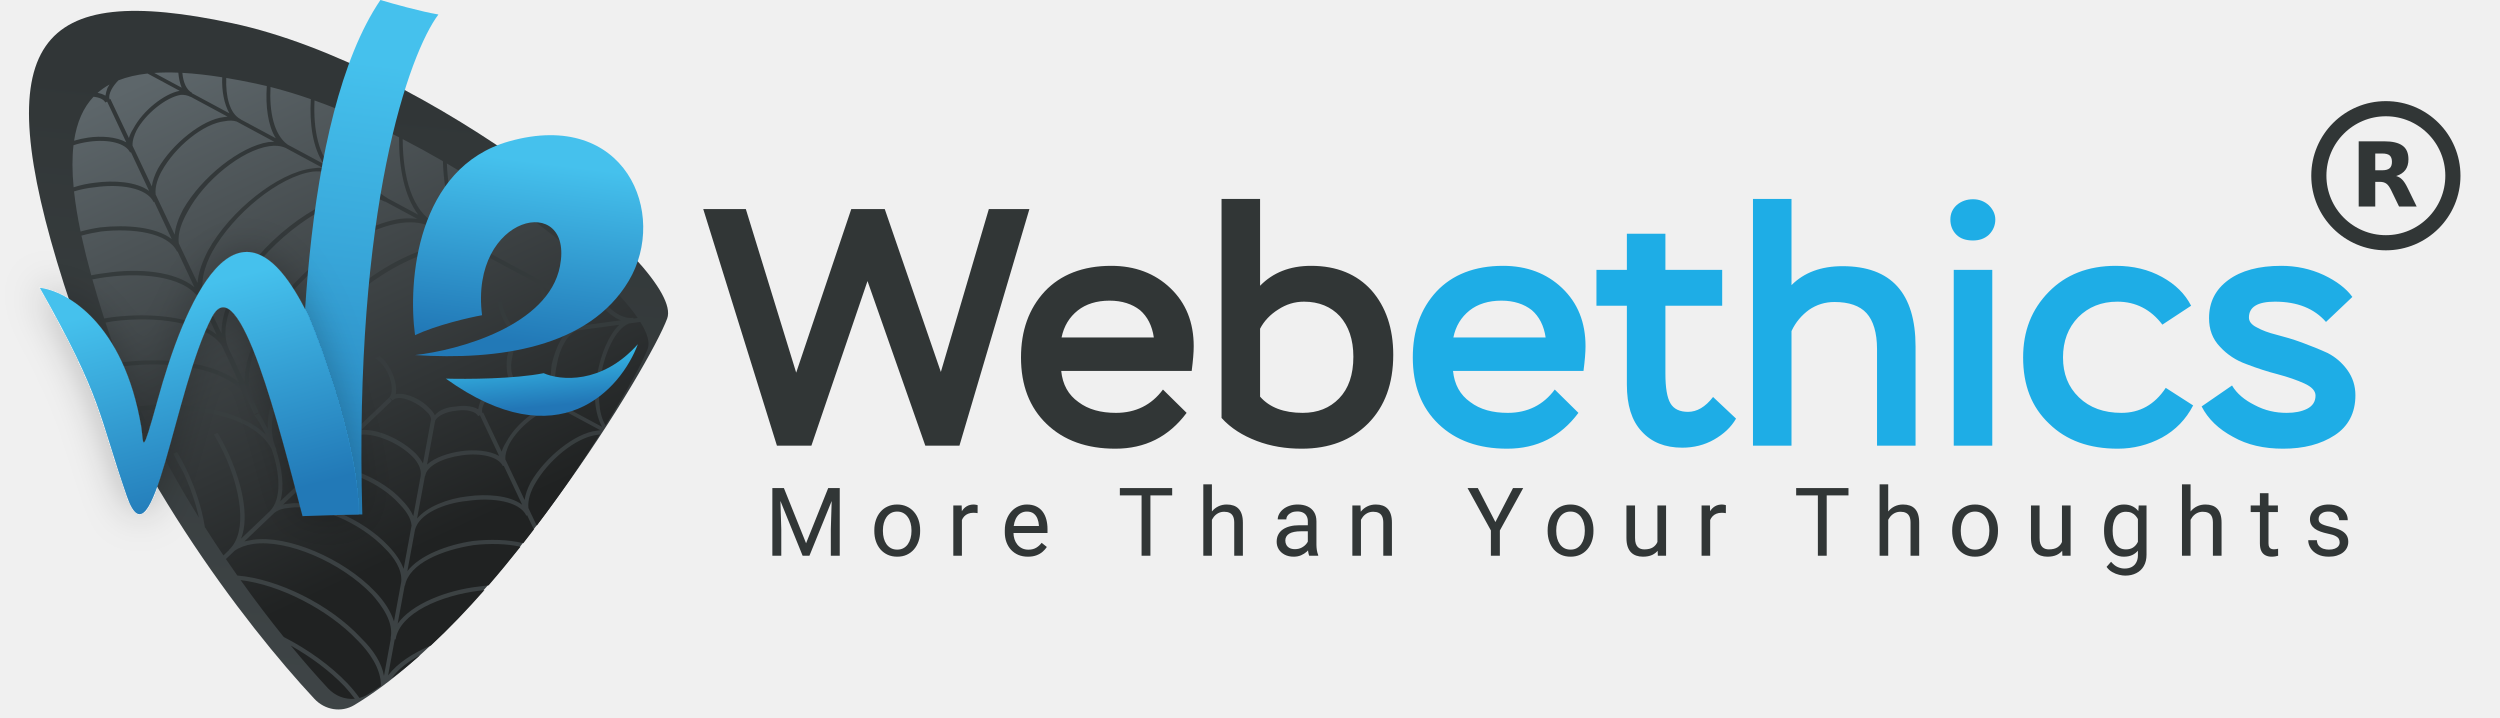
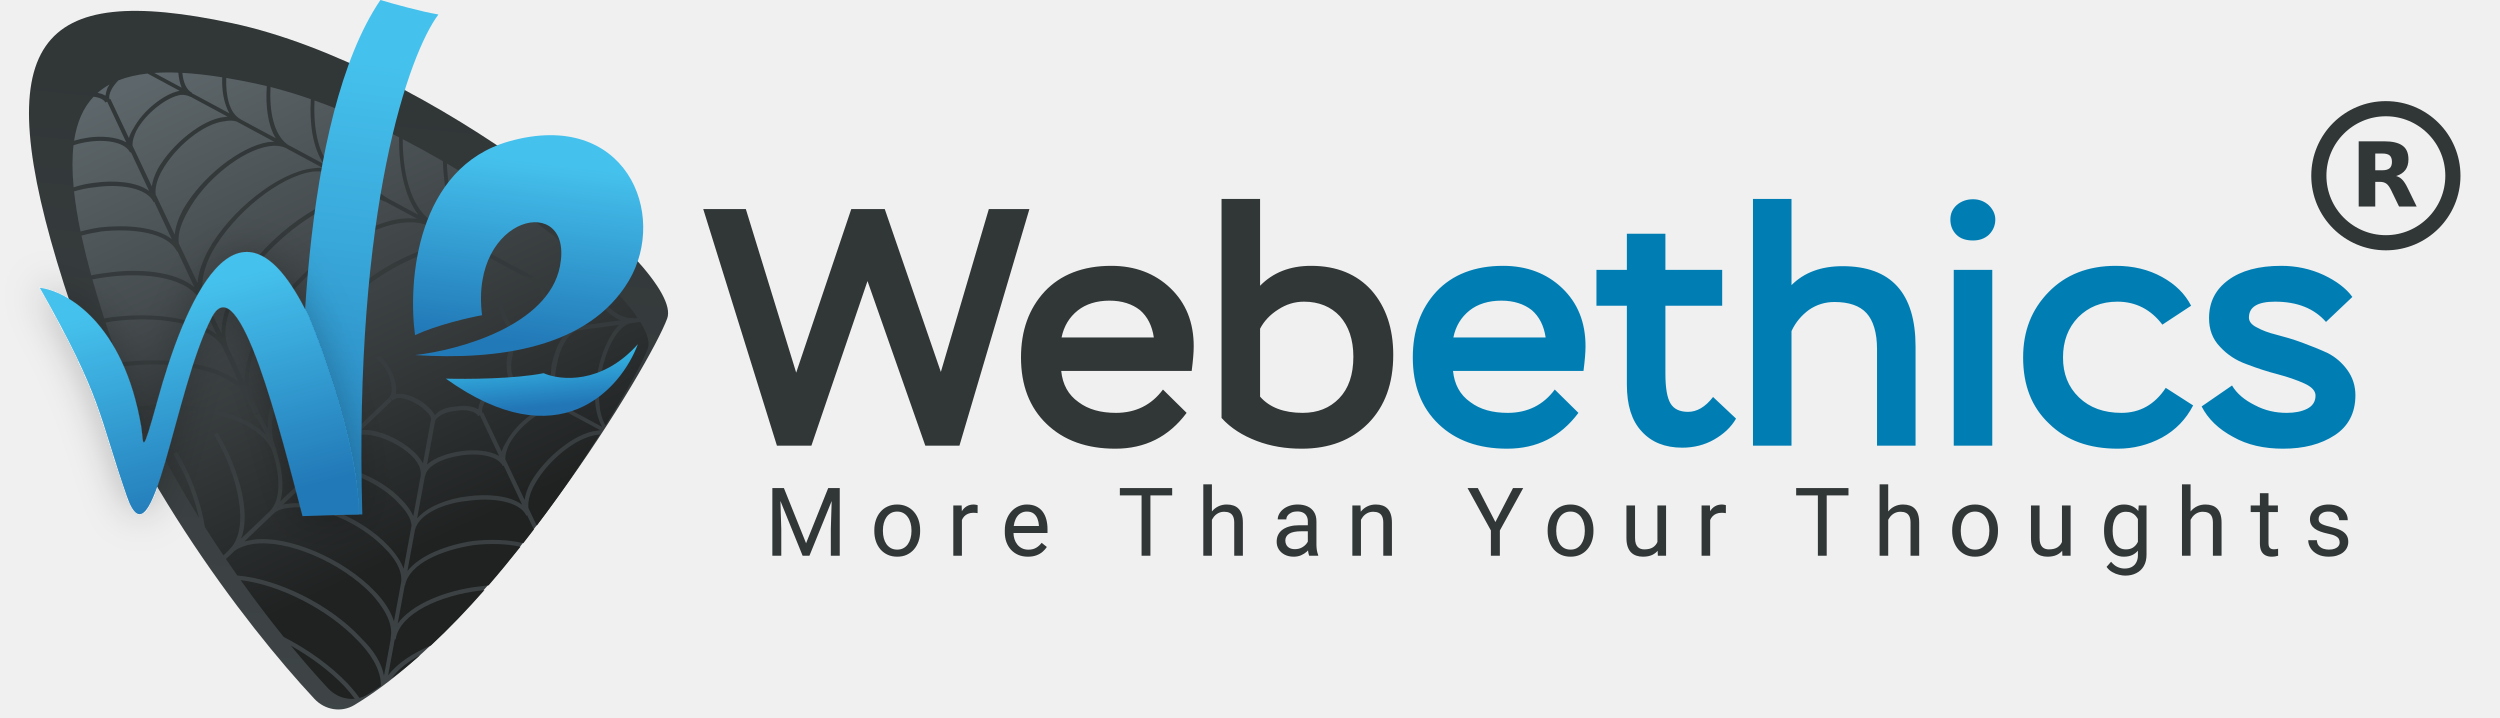
<svg xmlns="http://www.w3.org/2000/svg" width="690" height="198" viewBox="0 0 690 198" fill="none">
  <g clip-path="url(#clip0_4_40)">
    <path d="M17.644 78.413C33.393 127.856 67.669 172.409 86.775 192.881C89.65 195.962 94.193 196.76 97.805 194.587C137.173 170.902 179.393 100.741 184.144 87.913C189.144 74.413 118.144 17.913 64.144 6.413C10.144 -5.087 -3.856 10.913 17.644 78.413Z" fill="url(#paint0_linear_4_40)" />
  </g>
  <path fill-rule="evenodd" clip-rule="evenodd" d="M158.324 83.654L149.766 79.043C150.066 79.988 150.455 80.965 150.932 81.973C153.332 87.038 157.031 90.247 159.679 89.923L159.691 89.982L171.337 88.403C167.392 86.903 163.713 82.011 161.355 77.035C160.635 75.515 160 73.956 159.45 72.356L160.467 71.874C161.017 73.474 161.652 75.034 162.372 76.553C165.252 82.632 170.151 88.374 174.818 87.713L174.813 87.932L176.014 87.769C168.483 76.703 147.581 59.337 123.334 45.12C123.769 55.874 126.804 65.325 133.635 68.991L133.609 69.04L148.998 77.307L149.281 77.173C149.302 77.28 149.325 77.387 149.349 77.495L158.727 82.533L158.324 83.654ZM133.075 70.051L148.462 78.341C148.89 79.802 149.398 81.362 149.915 82.454C151.468 85.732 153.878 89.134 156.799 90.374L144.453 92.048L144.42 91.88C143.028 92.229 141.186 90.311 139.866 87.525C138.906 85.499 138.321 83.606 138.604 82.231L137.332 82.834C137.544 84.594 138.129 86.487 138.849 88.007C139.689 89.78 141.023 91.939 142.64 92.723C141.355 93.952 140.549 96.195 139.998 98.316C139.701 100.318 139.764 103.079 140.484 104.598C137.581 105.043 133.994 107.983 132.546 110.84C132.277 111.587 132.093 112.294 131.994 112.961C130.258 111.924 127.744 111.874 125.724 112.21C123.585 112.294 121.177 113.124 120.011 114.607C119.691 113.931 119.162 113.252 118.423 112.568C116.461 110.397 112.359 108.309 109.457 108.753L109.202 108.874C109.619 107.126 109.048 104.605 108.088 102.579C107.368 101.06 106.274 99.407 104.792 98.249L103.521 98.851C104.763 99.503 106.111 101.035 107.071 103.061C108.391 105.847 108.454 108.608 107.423 109.717L98.656 118.067C99.262 115.134 98.169 111.211 96.648 107.999C96.02 106.672 95.198 105.438 94.271 104.046L94.271 104.046C94.136 103.843 93.999 103.637 93.86 103.428L92.843 103.909C93.902 105.268 94.831 106.792 95.631 108.48C97.909 113.288 98.38 117.834 96.773 119.861L88.067 128.154C89.011 124.076 87.882 118.407 85.582 113.551L82.674 108.727L81.657 109.208C82.626 110.817 83.511 112.465 84.311 114.153C87.191 120.232 88.785 127.539 85.317 130.732L85.336 130.755L77.343 138.368C78.564 134.46 77.853 129.151 76.196 124.111L76.301 124.061C73.182 117.476 76.389 109.135 79.54 103.301C88.603 86.293 108.575 70.629 122.952 68.781C126.822 68.188 130.164 68.672 132.978 70.233L133.075 70.051ZM107.423 109.717L108.411 110.489C108.67 110.159 109.094 109.959 109.682 109.887C111.702 109.55 115.684 111.385 117.646 113.556C118.431 114.169 118.895 114.934 118.979 115.724L116.741 127.916C116.313 127.084 115.647 126.168 114.741 125.166C110.719 121.233 104.083 118.234 99.668 118.705L108.157 110.609L107.423 109.717ZM122.244 44.484C122.513 53.285 124.483 61.395 128.727 66.418L120.161 61.816L120.221 61.702C113.786 58.371 111.161 48.868 111.149 38.405C114.897 40.337 118.606 42.374 122.244 44.484ZM128.111 67.377L119.635 62.81L119.564 62.943C117.248 61.559 114.325 61.083 110.795 61.516C97.929 63.269 80.513 77.101 72.376 92.12C69.751 97.08 67.069 104.542 69.812 110.364L69.822 110.385L71.418 113.752L70.146 114.354L67.522 108.772C61.801 101.307 46.829 99.5 33.534 101.156C35.011 104.856 36.587 108.512 38.244 112.112C51.862 110.801 66.305 112.981 73.365 119.966C73.286 119.794 73.206 119.623 73.125 119.452C72.325 117.764 71.356 116.156 70.217 114.628L71.488 114.026C72.351 115.458 73.147 116.921 73.876 118.417C73.717 113.806 75.269 108.577 78.297 102.649C87.615 85.521 107.976 69.363 122.981 67.527C124.805 67.26 126.515 67.21 128.111 67.377ZM110.14 37.888C110.072 46.334 111.637 54.285 115.455 59.288L106.904 54.694L106.927 54.665C100.922 51.419 98.71 42.308 99.031 32.604C102.747 34.242 106.46 36.013 110.14 37.888ZM115.16 60.399L106.21 55.577L106.15 55.653C104.164 54.527 101.615 54.184 98.503 54.624C87.657 56.041 72.544 68.162 65.466 80.819C63.228 85.287 60.828 91.379 63.217 96.442L63.224 96.455L67.523 105.53C67.418 101.466 68.719 96.765 71.507 91.601C79.525 76.329 97.449 62.256 110.569 60.382C112.196 60.227 113.726 60.233 115.16 60.399ZM97.811 32.071C97.498 39.805 98.743 47.326 102.13 52.13L92.318 46.859C87.933 43.455 86.419 35.704 86.812 27.725C90.457 29.02 94.133 30.479 97.811 32.071ZM102.084 53.355L92.756 48.329L92.736 48.363C91.079 47.494 88.949 47.16 86.346 47.359C77.011 48.68 64.454 58.97 58.555 69.517C56.586 73.239 54.708 78.466 56.74 82.77L56.745 82.779L61.139 92.055C61.04 88.631 62.112 84.685 64.597 80.299C71.435 67.137 87.177 55.028 98.532 53.37C99.807 53.214 100.991 53.209 102.084 53.355ZM85.787 27.365C85.378 34.223 86.36 40.921 89.367 45.274L79.418 39.929C75.584 37.246 74.278 30.717 74.667 24.009C78.314 24.93 82.032 26.059 85.787 27.365ZM89.013 46.313L78.844 40.834C77.54 40.246 76.028 40.084 74.308 40.347C66.739 41.453 56.364 49.778 51.765 58.469C50.357 60.932 48.928 64.254 49.361 67.193L54.525 78.093C54.717 75.364 55.75 72.395 57.433 69.119C63.465 58.198 76.785 47.547 86.24 46.479C87.167 46.325 88.091 46.269 89.013 46.313ZM73.637 23.754C73.253 29.252 73.936 34.745 76.131 38.164L66.413 32.944L66.43 32.916C63.346 31.346 62.255 26.555 62.446 21.512C65.044 21.942 67.764 22.461 70.608 23.064C71.611 23.277 72.621 23.507 73.637 23.754ZM75.708 39.144L65.314 33.545C64.363 33.235 63.264 33.205 62.017 33.456C56.092 34.092 48.274 40.586 44.601 47.288C43.658 48.974 42.697 51.46 42.962 53.684L48.211 64.765C48.417 62.657 49.187 60.341 50.523 57.817C55.63 48.886 66.259 40.44 74.082 39.214C74.651 39.178 75.193 39.155 75.708 39.144ZM61.33 21.331C61.176 25.028 61.83 28.662 63.314 31.279L52.979 25.727L53.016 25.626C51.492 24.827 50.564 22.814 50.333 20.11C53.71 20.294 57.375 20.707 61.33 21.331ZM62.803 32.192L52.626 26.709L52.613 26.747C51.784 26.313 50.867 26.127 49.859 26.191C45.82 26.864 40.184 31.395 37.691 35.987C37.096 37.202 36.493 38.771 36.587 40.228L41.9 51.443C42.11 49.92 42.68 48.278 43.612 46.516C47.54 39.694 55.867 32.958 61.791 32.323C62.138 32.253 62.475 32.209 62.803 32.192ZM49.217 20.057C49.35 21.546 49.638 22.977 50.147 24.206L42.559 20.13C44.633 19.985 46.851 19.962 49.217 20.057ZM49.579 25.068L40.721 20.295C37.703 20.63 35.02 21.252 32.669 22.183C31.893 22.977 31.223 23.851 30.781 24.686C30.197 25.789 30.014 26.703 30.234 27.425L30.469 27.314L35.579 38.1C35.815 37.267 36.23 36.39 36.822 35.468C39.439 30.523 45.291 25.89 49.579 25.068ZM55.565 83.338L59.8 92.348C53.331 87.324 41.594 86.241 30.985 87.54C30.244 87.648 29.5 87.769 28.756 87.904L28.693 87.709C27.51 84.007 26.445 80.477 25.501 77.116C26.825 76.848 28.157 76.632 29.477 76.47C40.322 75.053 52.234 76.543 55.474 83.381L55.565 83.338ZM49.007 69.389L53.653 79.271C48.411 74.871 38.297 73.977 29.251 75.337C27.903 75.489 26.54 75.705 25.185 75.98C24.117 72.107 23.212 68.46 22.472 65.032C24.242 64.55 26.068 64.171 27.877 63.894C36.449 62.934 46.355 64.133 48.875 69.452L49.007 69.389ZM42.568 55.694L47.418 66.009C43.093 62.62 34.887 61.959 27.651 62.76C25.85 63.023 24.019 63.406 22.232 63.902C21.401 59.911 20.801 56.224 20.434 52.829C22.266 52.26 24.223 51.874 26.142 51.691C32.829 50.694 40.476 51.723 42.396 55.775L42.568 55.694ZM36.13 41.998L41.166 52.711C37.662 50.12 31.376 49.716 26.171 50.437C24.202 50.648 22.2 51.081 20.319 51.696C19.906 47.337 19.893 43.476 20.285 40.084C21.564 39.66 23.001 39.328 24.542 39.115C30.093 38.346 34.717 39.566 35.917 42.099L36.13 41.998ZM29.572 28.049L34.85 39.276C32.095 37.732 27.88 37.461 24.317 37.981C23.05 38.166 21.726 38.448 20.451 38.834C21.227 33.676 23.008 29.67 25.816 26.705C27.441 26.873 28.667 27.453 29.064 28.29L29.572 28.049ZM61.145 95.208L66.003 105.541C58.945 99.789 45.426 98.542 33.096 100.052C31.669 96.417 30.338 92.741 29.122 89.032C29.819 88.902 30.516 88.782 31.211 88.673C42.84 87.167 56.216 88.79 61.145 95.208ZM38.81 113.333C53.922 112.031 69.891 114.698 74.93 123.85C77.295 130.63 77.868 137.755 74.391 141.18L66.542 148.656C69.004 142.349 66.541 132.494 62.702 124.39C61.902 122.702 61.017 121.053 60.048 119.445L59.031 119.927C60.001 121.535 60.885 123.183 61.685 124.872C66.244 134.496 68.607 146.711 63.211 151.748L63.248 151.794L61.67 153.297C59.955 150.76 58.24 148.149 56.539 145.471C55.718 140.235 53.886 134.691 51.516 129.689C50.716 128.001 49.831 126.352 48.862 124.744L47.845 125.226C48.645 126.914 49.53 128.563 50.499 130.171C52.421 134.228 53.969 138.612 54.9 142.863C49.187 133.673 43.669 123.742 38.81 113.333ZM30.218 23.332C29.014 23.995 27.917 24.76 26.927 25.633C27.717 25.777 28.465 26.025 29.107 26.409C29.206 25.742 29.39 25.035 29.658 24.287C29.82 23.969 30.008 23.649 30.218 23.332ZM66.4 160.106C70.482 165.831 74.509 171.098 78.316 175.814C84.95 179.222 91.198 183.655 95.945 188.649C97.177 189.968 98.273 191.304 99.223 192.64C100.017 192.437 100.792 192.113 101.528 191.663C102.731 190.928 103.936 190.145 105.143 189.318C105.203 184.505 101.884 179.956 98.729 176.786C90.534 168.148 77.089 161.366 66.4 160.106ZM90.532 189.974C87.46 186.672 83.972 182.706 80.236 178.169C85.787 181.297 90.968 185.137 95.047 189.384C96.003 190.441 96.993 191.61 97.929 192.866C95.24 193.121 92.491 192.079 90.532 189.974ZM173.596 89.28L176.724 88.858C178.656 91.959 179.422 94.497 178.775 96.238C177.514 99.627 173.329 107.474 167.146 117.403C165.053 114.094 164.913 108.195 165.918 103.093C167.079 97.197 169.804 90.815 173.596 89.28ZM159.233 91.218L170.93 89.639C167.978 92.439 165.807 97.876 164.915 102.948C163.643 108.106 164.05 114.038 166.202 117.831L155.867 112.28L155.903 112.179C153.418 110.875 152.515 106.341 153.646 100.844C154.449 95.921 156.808 92.08 159.233 91.218ZM144.137 93.254L156.408 91.599C154.276 93.829 152.986 97.562 152.269 100.566C151.859 103.805 151.831 107.851 153.034 110.758L142.427 105.06L142.489 104.889C141.246 104.237 140.675 101.717 141.375 98.594C141.765 95.962 142.916 93.924 144.131 93.226L144.137 93.254ZM141.998 105.98C141.523 105.827 141.009 105.784 140.455 105.852C138.316 105.935 134.982 108.755 133.668 111.238C133.084 112.342 132.902 113.255 133.122 113.978L133.357 113.866L138.466 124.652C138.703 123.82 139.117 122.942 139.71 122.021C142.327 117.075 148.179 112.442 152.467 111.62L141.998 105.98ZM155.514 113.262L155.5 113.3C154.672 112.865 153.754 112.68 152.747 112.744C148.708 113.417 143.072 117.947 140.578 122.539C139.983 123.754 139.38 125.323 139.475 126.781L144.788 137.996C144.997 136.473 145.568 134.83 146.5 133.069C150.428 126.246 158.754 119.511 164.679 118.875C165.025 118.805 165.362 118.762 165.69 118.744L155.514 113.262ZM89.07 128.814L97.219 121.042L97.231 121.057C97.829 120.567 98.592 120.206 99.519 119.973C103.678 119.553 110.28 122.318 113.965 126.154C115.193 127.433 116.407 129.339 116.11 131.34L116.112 131.34L114.073 142.448C113.403 140.91 112.314 139.389 110.806 137.884C105.652 132.263 95.563 128.049 89.639 128.685C89.441 128.725 89.251 128.768 89.07 128.814ZM78.126 139.252L86.519 131.246C87.434 130.566 88.464 130.13 89.61 129.939C95.534 129.303 104.875 133.251 110.029 138.872C111.614 140.523 113.466 142.736 113.592 145.072L111.401 157.006C110.622 154.9 109.237 152.81 107.244 150.735C100.248 143.196 87.419 137.799 79.596 139.025C79.085 139.057 78.595 139.133 78.126 139.252ZM67.455 149.429L75.746 141.521C76.797 140.718 78.156 140.263 79.821 140.158C87.391 139.053 99.471 144.184 106.347 151.47C108.561 153.653 111.085 157.081 110.737 160.624L108.736 171.522C107.897 168.83 106.126 166.002 103.562 163.333C94.844 154.128 79.276 147.549 69.687 148.99C68.9 149.122 68.156 149.268 67.455 149.429ZM62.35 154.298L64.776 151.984C66.127 151.047 67.84 150.427 69.912 150.124C79.247 148.803 94.067 155.117 102.665 164.068C105.362 167.132 108.778 171.715 107.796 176.212L107.873 176.228L105.98 186.538C105.349 183.071 103.231 179.576 99.626 176.051C91.019 166.765 76.612 159.783 65.503 158.841C64.454 157.356 63.402 155.841 62.35 154.298ZM107.111 186.419C109.685 183.036 113.947 180.259 118.934 178.154C123.969 173.495 128.931 168.308 133.716 162.862C133.264 162.911 132.813 162.964 132.364 163.023C121.772 164.319 110.346 169.112 109.173 176.49L108.953 176.446L107.111 186.419ZM109.751 172.128C113.653 166.693 123.208 162.898 132.138 161.889C133.037 161.754 133.946 161.641 134.859 161.552C137.875 158.073 140.817 154.499 143.656 150.898C139.769 150.028 135.096 149.961 130.764 150.446C122.058 151.78 112.92 155.489 111.774 161.613L111.7 161.586L109.751 172.128ZM112.429 157.641C115.803 153.272 123.415 150.353 130.538 149.313C135.197 148.797 140.256 148.887 144.424 149.921C145.41 148.661 146.384 147.398 147.344 146.135L145.498 142.226L145.284 142.328C143.364 138.276 135.717 137.247 129.03 138.244C122.506 138.864 115.554 141.839 114.524 146.303L112.429 157.641ZM115.112 143.118C117.778 139.905 123.547 137.581 129.059 136.99C134.3 136.264 140.636 136.678 144.125 139.317L139.039 128.541L138.805 128.651C137.605 126.119 132.98 124.898 127.43 125.667C121.88 126.436 117.678 128.736 117.367 131.365L117.285 131.363L115.112 143.118ZM117.865 128.226C120.021 126.215 123.821 125.028 127.204 124.534C130.78 124.012 135.012 124.286 137.767 125.845L132.46 114.602L131.952 114.842C131.352 113.576 128.852 112.899 125.95 113.344C122.971 113.627 120.698 114.858 120.098 116.112L120.103 116.114L117.865 128.226ZM148.143 145.079L145.849 140.236C145.585 138.013 146.546 135.526 147.489 133.841C151.162 127.139 158.98 120.644 164.904 120.009C165.134 119.963 165.358 119.926 165.577 119.899C160.712 127.568 154.771 136.293 148.143 145.079ZM115.964 180.832C112.61 182.599 109.85 184.72 108.129 187.188C110.744 185.248 113.361 183.117 115.964 180.832Z" fill="url(#paint1_linear_4_40)" />
  <path d="M121 4C116.2 3.2 108.333 1 105 0C83 32.4 81.833 108.167 84 142H100C97.6 57.2 113 14.667 121 4Z" fill="url(#paint2_linear_4_40)" />
  <g filter="url(#filter0_d_4_40)">
    <path d="M58.5 87.5C66 73.29 77.333 118.94 83.5 142.44L99 141.94C99 124.74 89.667 98.106 85 86.94C65.5 46.94 50.5 85 43.5 110.44C39 126.794 39.667 122.607 39 117.94C34.2 89.14 18.333 80.273 11 79.44C28.5 110.44 27.021 114 35 136.94C42.291 157.9 48.177 107.06 58.5 87.5Z" fill="url(#paint3_linear_4_40)" />
  </g>
  <path d="M150.046 103C142.046 104.6 128.713 104.667 123.046 104.5C154.246 126.9 171.38 107.5 176.046 95C166.046 106.2 154.546 105 150.046 103Z" fill="url(#paint4_linear_4_40)" />
  <path d="M140.546 39C114.946 46.2 112.546 77.667 114.546 92.5C120.546 89.7 129.38 87.667 133.046 87C129.546 59 158.546 53 154.546 73.5C151.346 89.9 126.546 96.667 114.546 98C137.546 99.5 162.546 96 173.546 77.5C184.546 59 172.546 30 140.546 39Z" fill="url(#paint5_linear_4_40)" />
  <path d="M284.117 57.698H272.922L259.675 102.663L244.189 57.698H234.954L219.748 102.85L205.848 57.698H194.093L214.43 123H223.946L239.432 77.568L255.384 123H264.806L284.117 57.698ZM320.976 107.514C317.804 111.805 313.42 113.951 308.009 113.951C303.811 113.951 300.359 113.018 297.654 110.966C294.855 109.007 293.269 106.115 292.896 102.383H328.906C329.279 99.491 329.465 97.252 329.465 95.573C329.465 88.95 327.32 83.632 323.028 79.528C318.737 75.423 313.233 73.37 306.703 73.37C298.867 73.37 292.71 75.796 288.325 80.46C283.94 85.218 281.795 91.282 281.795 98.652C281.795 106.301 284.127 112.458 288.885 117.03C293.642 121.601 299.986 123.84 307.822 123.84C316.032 123.84 322.562 120.574 327.506 113.951L320.976 107.514ZM306.236 82.979C309.688 82.979 312.487 83.912 314.632 85.591C316.685 87.364 317.991 89.882 318.457 93.148H292.989C293.642 89.976 295.135 87.55 297.467 85.684C299.706 83.912 302.691 82.979 306.236 82.979ZM337.146 115.35C339.665 118.149 342.93 120.201 346.848 121.694C350.766 123.187 354.871 123.84 359.256 123.84C366.905 123.84 372.969 121.507 377.634 116.843C382.205 112.179 384.537 105.928 384.537 97.905C384.537 90.629 382.485 84.658 378.567 80.18C374.555 75.703 368.958 73.37 361.868 73.37C355.991 73.37 351.326 75.236 347.781 78.874V54.899H337.146V115.35ZM359.909 83.259C364.013 83.259 367.372 84.658 369.797 87.27C372.223 89.976 373.529 93.707 373.529 98.465C373.529 103.409 372.223 107.234 369.611 109.94C366.999 112.645 363.64 113.951 359.536 113.951C354.311 113.951 350.393 112.458 347.781 109.473V90.722C348.901 88.576 350.58 86.804 352.819 85.405C354.964 84.005 357.297 83.259 359.909 83.259Z" fill="#313636" />
-   <path d="M429.114 107.514C425.943 111.805 421.558 113.951 416.147 113.951C411.949 113.951 408.498 113.018 405.792 110.966C402.994 109.007 401.408 106.115 401.034 102.383H437.044C437.417 99.491 437.604 97.252 437.604 95.573C437.604 88.95 435.458 83.632 431.167 79.528C426.875 75.423 421.371 73.37 414.841 73.37C407.005 73.37 400.848 75.796 396.463 80.46C392.079 85.218 389.933 91.282 389.933 98.652C389.933 106.301 392.265 112.458 397.023 117.03C401.781 121.601 408.124 123.84 415.961 123.84C424.17 123.84 430.7 120.574 435.645 113.951L429.114 107.514ZM414.375 82.979C417.826 82.979 420.625 83.912 422.771 85.591C424.823 87.364 426.129 89.882 426.596 93.148H401.128C401.781 89.976 403.273 87.55 405.606 85.684C407.845 83.912 410.83 82.979 414.375 82.979ZM440.62 84.379H449.016V106.115C449.016 111.805 450.322 116.097 453.121 119.082C455.826 122.067 459.558 123.56 464.316 123.56C467.487 123.56 470.473 122.813 473.085 121.321C475.697 119.828 477.749 117.962 479.148 115.537L472.805 109.566C470.659 112.365 468.327 113.671 465.901 113.671C463.663 113.671 461.983 112.925 461.05 111.339C460.118 109.753 459.651 107.048 459.651 103.13V84.379H475.324V74.49H459.651V64.508H449.016V74.49H440.62V84.379ZM483.821 123H494.456V91.375C495.575 88.95 497.254 86.991 499.307 85.498C501.359 84.099 503.691 83.352 506.303 83.352C510.315 83.352 513.3 84.379 515.166 86.431C517.032 88.483 518.058 91.842 518.058 96.319V123H528.693V95.666C528.693 80.927 521.976 73.464 508.542 73.464C502.572 73.464 497.907 75.236 494.456 78.688V54.899H483.821V123ZM539.233 123H549.868V74.49H539.233V123ZM538.3 60.59C538.3 62.269 538.86 63.668 539.979 64.788C541.099 65.907 542.685 66.374 544.55 66.374C546.23 66.374 547.722 65.907 548.935 64.788C550.054 63.668 550.707 62.269 550.707 60.59C550.707 59.097 550.054 57.791 548.935 56.672C547.722 55.552 546.23 54.993 544.55 54.993C542.778 54.993 541.285 55.552 540.072 56.578C538.86 57.698 538.3 59.004 538.3 60.59ZM597.749 107.048C594.67 111.712 590.566 113.951 585.528 113.951C580.677 113.951 576.759 112.552 573.774 109.66C570.788 106.768 569.389 103.13 569.389 98.652C569.389 94.174 570.788 90.442 573.587 87.55C576.386 84.752 579.931 83.259 584.409 83.259C589.446 83.259 593.644 85.405 596.816 89.603L604.746 84.379C603.066 81.113 600.454 78.501 596.723 76.449C592.991 74.397 588.793 73.37 583.942 73.37C576.293 73.37 570.135 75.796 565.471 80.554C560.713 85.405 558.381 91.375 558.381 98.652C558.381 106.301 560.713 112.365 565.564 116.936C570.322 121.601 576.666 123.84 584.502 123.84C588.793 123.84 592.898 122.813 596.723 120.761C600.454 118.709 603.346 115.723 605.305 111.899L597.749 107.048ZM639.084 109.193C639.084 110.872 638.244 112.085 636.752 112.832C635.259 113.578 633.393 113.951 631.154 113.951C627.982 113.951 625.091 113.298 622.292 111.805C619.493 110.406 617.348 108.634 616.042 106.395L607.646 112.179C609.418 115.63 612.31 118.429 616.321 120.574C620.24 122.813 624.904 123.84 630.128 123.84C635.819 123.84 640.576 122.627 644.401 120.108C648.133 117.683 650.092 113.951 650.092 109.1C650.092 106.488 649.346 104.156 647.853 102.103C646.36 100.051 644.588 98.558 642.442 97.439C640.203 96.413 637.871 95.48 635.352 94.547C632.833 93.614 630.501 92.961 628.356 92.401C626.117 91.842 624.344 91.189 622.852 90.349C621.359 89.603 620.706 88.67 620.706 87.644C620.706 84.752 623.038 83.259 627.889 83.259C634.046 83.259 638.711 85.125 641.976 88.856L649.252 81.953C647.573 79.621 644.868 77.568 641.323 75.889C637.684 74.21 633.766 73.37 629.662 73.37C623.411 73.37 618.56 74.677 615.015 77.289C611.47 79.901 609.698 83.352 609.698 87.83C609.698 90.909 610.631 93.521 612.683 95.666C614.735 97.905 617.161 99.491 620.053 100.517C622.945 101.637 625.837 102.57 628.729 103.316C631.527 104.062 633.953 104.902 636.005 105.835C638.058 106.768 639.084 107.887 639.084 109.193Z" fill="#1EADE6" />
+   <path d="M429.114 107.514C425.943 111.805 421.558 113.951 416.147 113.951C411.949 113.951 408.498 113.018 405.792 110.966C402.994 109.007 401.408 106.115 401.034 102.383H437.044C437.417 99.491 437.604 97.252 437.604 95.573C437.604 88.95 435.458 83.632 431.167 79.528C426.875 75.423 421.371 73.37 414.841 73.37C407.005 73.37 400.848 75.796 396.463 80.46C392.079 85.218 389.933 91.282 389.933 98.652C389.933 106.301 392.265 112.458 397.023 117.03C401.781 121.601 408.124 123.84 415.961 123.84C424.17 123.84 430.7 120.574 435.645 113.951L429.114 107.514ZM414.375 82.979C417.826 82.979 420.625 83.912 422.771 85.591C424.823 87.364 426.129 89.882 426.596 93.148H401.128C401.781 89.976 403.273 87.55 405.606 85.684C407.845 83.912 410.83 82.979 414.375 82.979ZM440.62 84.379H449.016V106.115C449.016 111.805 450.322 116.097 453.121 119.082C455.826 122.067 459.558 123.56 464.316 123.56C467.487 123.56 470.473 122.813 473.085 121.321C475.697 119.828 477.749 117.962 479.148 115.537L472.805 109.566C470.659 112.365 468.327 113.671 465.901 113.671C463.663 113.671 461.983 112.925 461.05 111.339C460.118 109.753 459.651 107.048 459.651 103.13V84.379H475.324V74.49H459.651V64.508H449.016V74.49H440.62V84.379ZM483.821 123H494.456V91.375C495.575 88.95 497.254 86.991 499.307 85.498C501.359 84.099 503.691 83.352 506.303 83.352C510.315 83.352 513.3 84.379 515.166 86.431C517.032 88.483 518.058 91.842 518.058 96.319V123H528.693V95.666C528.693 80.927 521.976 73.464 508.542 73.464C502.572 73.464 497.907 75.236 494.456 78.688V54.899H483.821V123ZM539.233 123H549.868V74.49H539.233V123ZM538.3 60.59C538.3 62.269 538.86 63.668 539.979 64.788C541.099 65.907 542.685 66.374 544.55 66.374C546.23 66.374 547.722 65.907 548.935 64.788C550.054 63.668 550.707 62.269 550.707 60.59C550.707 59.097 550.054 57.791 548.935 56.672C547.722 55.552 546.23 54.993 544.55 54.993C542.778 54.993 541.285 55.552 540.072 56.578C538.86 57.698 538.3 59.004 538.3 60.59ZM597.749 107.048C594.67 111.712 590.566 113.951 585.528 113.951C580.677 113.951 576.759 112.552 573.774 109.66C570.788 106.768 569.389 103.13 569.389 98.652C569.389 94.174 570.788 90.442 573.587 87.55C576.386 84.752 579.931 83.259 584.409 83.259C589.446 83.259 593.644 85.405 596.816 89.603L604.746 84.379C603.066 81.113 600.454 78.501 596.723 76.449C592.991 74.397 588.793 73.37 583.942 73.37C576.293 73.37 570.135 75.796 565.471 80.554C560.713 85.405 558.381 91.375 558.381 98.652C558.381 106.301 560.713 112.365 565.564 116.936C570.322 121.601 576.666 123.84 584.502 123.84C588.793 123.84 592.898 122.813 596.723 120.761C600.454 118.709 603.346 115.723 605.305 111.899L597.749 107.048ZM639.084 109.193C639.084 110.872 638.244 112.085 636.752 112.832C635.259 113.578 633.393 113.951 631.154 113.951C627.982 113.951 625.091 113.298 622.292 111.805C619.493 110.406 617.348 108.634 616.042 106.395L607.646 112.179C609.418 115.63 612.31 118.429 616.321 120.574C620.24 122.813 624.904 123.84 630.128 123.84C635.819 123.84 640.576 122.627 644.401 120.108C648.133 117.683 650.092 113.951 650.092 109.1C650.092 106.488 649.346 104.156 647.853 102.103C646.36 100.051 644.588 98.558 642.442 97.439C640.203 96.413 637.871 95.48 635.352 94.547C632.833 93.614 630.501 92.961 628.356 92.401C626.117 91.842 624.344 91.189 622.852 90.349C621.359 89.603 620.706 88.67 620.706 87.644C620.706 84.752 623.038 83.259 627.889 83.259C634.046 83.259 638.711 85.125 641.976 88.856L649.252 81.953C647.573 79.621 644.868 77.568 641.323 75.889C637.684 74.21 633.766 73.37 629.662 73.37C623.411 73.37 618.56 74.677 615.015 77.289C611.47 79.901 609.698 83.352 609.698 87.83C609.698 90.909 610.631 93.521 612.683 95.666C614.735 97.905 617.161 99.491 620.053 100.517C622.945 101.637 625.837 102.57 628.729 103.316C631.527 104.062 633.953 104.902 636.005 105.835C638.058 106.768 639.084 107.887 639.084 109.193Z" fill="#007eb4" />
  <path d="M213.952 134.699H216.353L222.476 149.937L228.587 134.699H231L223.4 153.39H221.526L213.952 134.699ZM213.169 134.699H215.288L215.634 146.099V153.39H213.169V134.699ZM229.652 134.699H231.77V153.39H229.305V146.099L229.652 134.699ZM241.312 146.599V146.304C241.312 145.303 241.457 144.374 241.748 143.518C242.039 142.654 242.458 141.905 243.006 141.272C243.554 140.63 244.217 140.134 244.996 139.783C245.775 139.423 246.647 139.244 247.614 139.244C248.59 139.244 249.467 139.423 250.246 139.783C251.033 140.134 251.701 140.63 252.249 141.272C252.805 141.905 253.228 142.654 253.519 143.518C253.81 144.374 253.956 145.303 253.956 146.304V146.599C253.956 147.6 253.81 148.529 253.519 149.385C253.228 150.241 252.805 150.989 252.249 151.631C251.701 152.265 251.038 152.761 250.259 153.12C249.489 153.471 248.616 153.647 247.64 153.647C246.665 153.647 245.787 153.471 245.009 153.12C244.23 152.761 243.562 152.265 243.006 151.631C242.458 150.989 242.039 150.241 241.748 149.385C241.457 148.529 241.312 147.6 241.312 146.599ZM243.686 146.304V146.599C243.686 147.292 243.768 147.947 243.93 148.563C244.093 149.171 244.337 149.71 244.662 150.181C244.996 150.651 245.411 151.024 245.907 151.297C246.404 151.563 246.981 151.695 247.64 151.695C248.291 151.695 248.86 151.563 249.347 151.297C249.844 151.024 250.255 150.651 250.58 150.181C250.905 149.71 251.149 149.171 251.312 148.563C251.483 147.947 251.568 147.292 251.568 146.599V146.304C251.568 145.619 251.483 144.973 251.312 144.366C251.149 143.749 250.901 143.206 250.567 142.735C250.242 142.256 249.831 141.879 249.335 141.606C248.847 141.332 248.273 141.195 247.614 141.195C246.964 141.195 246.391 141.332 245.894 141.606C245.407 141.879 244.996 142.256 244.662 142.735C244.337 143.206 244.093 143.749 243.93 144.366C243.768 144.973 243.686 145.619 243.686 146.304ZM265.487 141.683V153.39H263.112V139.5H265.423L265.487 141.683ZM269.826 139.423L269.813 141.631C269.616 141.588 269.428 141.563 269.248 141.554C269.077 141.537 268.88 141.529 268.658 141.529C268.11 141.529 267.627 141.614 267.207 141.785C266.788 141.956 266.433 142.196 266.142 142.504C265.851 142.812 265.62 143.18 265.449 143.608C265.286 144.028 265.179 144.49 265.128 144.995L264.46 145.38C264.46 144.541 264.541 143.754 264.704 143.018C264.875 142.282 265.136 141.631 265.487 141.066C265.838 140.493 266.283 140.048 266.822 139.731C267.37 139.406 268.02 139.244 268.773 139.244C268.944 139.244 269.141 139.265 269.364 139.308C269.586 139.342 269.74 139.381 269.826 139.423ZM283.706 153.647C282.739 153.647 281.862 153.484 281.075 153.159C280.296 152.825 279.624 152.359 279.059 151.76C278.503 151.161 278.075 150.45 277.776 149.629C277.476 148.807 277.326 147.909 277.326 146.933V146.394C277.326 145.264 277.493 144.259 277.827 143.377C278.161 142.487 278.614 141.734 279.188 141.118C279.761 140.502 280.411 140.035 281.139 139.719C281.866 139.402 282.619 139.244 283.398 139.244C284.391 139.244 285.247 139.415 285.966 139.757C286.693 140.099 287.288 140.579 287.75 141.195C288.212 141.802 288.554 142.521 288.777 143.351C288.999 144.173 289.111 145.072 289.111 146.047V147.113H278.738V145.174H286.736V144.995C286.702 144.378 286.573 143.779 286.351 143.197C286.137 142.615 285.794 142.136 285.324 141.76C284.853 141.383 284.211 141.195 283.398 141.195C282.859 141.195 282.363 141.31 281.909 141.541C281.455 141.764 281.066 142.098 280.741 142.543C280.416 142.988 280.163 143.531 279.984 144.173C279.804 144.815 279.714 145.555 279.714 146.394V146.933C279.714 147.592 279.804 148.212 279.984 148.794C280.172 149.368 280.441 149.873 280.792 150.309C281.152 150.745 281.584 151.088 282.089 151.336C282.602 151.584 283.184 151.708 283.835 151.708C284.673 151.708 285.384 151.537 285.966 151.195C286.547 150.852 287.057 150.395 287.493 149.821L288.931 150.964C288.631 151.417 288.251 151.849 287.788 152.26C287.326 152.671 286.757 153.005 286.081 153.262C285.414 153.518 284.622 153.647 283.706 153.647ZM317.513 134.699V153.39H315.074V134.699H317.513ZM323.521 134.699V136.728H309.079V134.699H323.521ZM334.487 133.672V153.39H332.112V133.672H334.487ZM333.922 145.919L332.934 145.88C332.942 144.93 333.084 144.053 333.357 143.249C333.631 142.436 334.016 141.73 334.513 141.131C335.009 140.532 335.6 140.069 336.284 139.744C336.977 139.41 337.743 139.244 338.582 139.244C339.267 139.244 339.883 139.338 340.431 139.526C340.978 139.706 341.445 139.997 341.83 140.399C342.223 140.801 342.523 141.323 342.728 141.965C342.934 142.598 343.036 143.373 343.036 144.289V153.39H340.649V144.263C340.649 143.535 340.542 142.953 340.328 142.517C340.114 142.072 339.801 141.751 339.391 141.554C338.98 141.349 338.475 141.246 337.876 141.246C337.285 141.246 336.746 141.37 336.259 141.618C335.779 141.867 335.364 142.209 335.013 142.645C334.671 143.082 334.401 143.582 334.205 144.147C334.016 144.704 333.922 145.294 333.922 145.919ZM360.96 151.015V143.865C360.96 143.317 360.849 142.842 360.627 142.44C360.413 142.029 360.087 141.713 359.651 141.49C359.215 141.268 358.675 141.156 358.034 141.156C357.434 141.156 356.908 141.259 356.455 141.464C356.01 141.67 355.659 141.939 355.402 142.273C355.154 142.607 355.03 142.966 355.03 143.351H352.655C352.655 142.855 352.783 142.363 353.04 141.875C353.297 141.387 353.665 140.947 354.144 140.553C354.632 140.151 355.214 139.834 355.89 139.603C356.574 139.363 357.336 139.244 358.175 139.244C359.185 139.244 360.075 139.415 360.845 139.757C361.624 140.099 362.231 140.617 362.668 141.31C363.113 141.995 363.335 142.855 363.335 143.891V150.36C363.335 150.823 363.374 151.315 363.451 151.837C363.536 152.359 363.66 152.808 363.823 153.185V153.39H361.345C361.226 153.116 361.131 152.752 361.063 152.299C360.995 151.837 360.96 151.409 360.96 151.015ZM361.371 144.969L361.397 146.638H358.996C358.32 146.638 357.717 146.693 357.186 146.805C356.656 146.907 356.211 147.066 355.851 147.28C355.492 147.493 355.218 147.763 355.03 148.088C354.841 148.405 354.747 148.777 354.747 149.205C354.747 149.642 354.846 150.039 355.043 150.399C355.239 150.758 355.535 151.045 355.928 151.259C356.33 151.464 356.823 151.567 357.405 151.567C358.132 151.567 358.774 151.413 359.33 151.105C359.886 150.797 360.327 150.42 360.652 149.975C360.986 149.53 361.166 149.098 361.191 148.679L362.206 149.821C362.146 150.181 361.983 150.579 361.718 151.015C361.452 151.452 361.097 151.871 360.652 152.273C360.216 152.667 359.694 152.996 359.086 153.262C358.487 153.518 357.811 153.647 357.058 153.647C356.117 153.647 355.291 153.463 354.58 153.095C353.879 152.727 353.331 152.235 352.937 151.618C352.552 150.994 352.36 150.296 352.36 149.526C352.36 148.781 352.505 148.127 352.796 147.562C353.087 146.989 353.506 146.514 354.054 146.137C354.602 145.752 355.261 145.461 356.031 145.264C356.801 145.067 357.661 144.969 358.611 144.969H361.371ZM375.624 142.466V153.39H373.249V139.5H375.495L375.624 142.466ZM375.059 145.919L374.07 145.88C374.079 144.93 374.22 144.053 374.494 143.249C374.768 142.436 375.153 141.73 375.649 141.131C376.146 140.532 376.736 140.069 377.421 139.744C378.114 139.41 378.88 139.244 379.719 139.244C380.403 139.244 381.019 139.338 381.567 139.526C382.115 139.706 382.581 139.997 382.966 140.399C383.36 140.801 383.66 141.323 383.865 141.965C384.07 142.598 384.173 143.373 384.173 144.289V153.39H381.785V144.263C381.785 143.535 381.678 142.953 381.464 142.517C381.251 142.072 380.938 141.751 380.527 141.554C380.117 141.349 379.612 141.246 379.013 141.246C378.422 141.246 377.883 141.37 377.395 141.618C376.916 141.867 376.501 142.209 376.15 142.645C375.808 143.082 375.538 143.582 375.341 144.147C375.153 144.704 375.059 145.294 375.059 145.919ZM407.877 134.699L412.73 144.083L417.595 134.699H420.406L413.962 146.407V153.39H411.484V146.407L405.04 134.699H407.877ZM427.149 146.599V146.304C427.149 145.303 427.294 144.374 427.585 143.518C427.876 142.654 428.296 141.905 428.843 141.272C429.391 140.63 430.054 140.134 430.833 139.783C431.612 139.423 432.485 139.244 433.452 139.244C434.428 139.244 435.305 139.423 436.083 139.783C436.871 140.134 437.538 140.63 438.086 141.272C438.642 141.905 439.066 142.654 439.357 143.518C439.648 144.374 439.793 145.303 439.793 146.304V146.599C439.793 147.6 439.648 148.529 439.357 149.385C439.066 150.241 438.642 150.989 438.086 151.631C437.538 152.265 436.875 152.761 436.096 153.12C435.326 153.471 434.453 153.647 433.478 153.647C432.502 153.647 431.625 153.471 430.846 153.12C430.067 152.761 429.4 152.265 428.843 151.631C428.296 150.989 427.876 150.241 427.585 149.385C427.294 148.529 427.149 147.6 427.149 146.599ZM429.524 146.304V146.599C429.524 147.292 429.605 147.947 429.768 148.563C429.93 149.171 430.174 149.71 430.499 150.181C430.833 150.651 431.248 151.024 431.745 151.297C432.241 151.563 432.819 151.695 433.478 151.695C434.128 151.695 434.697 151.563 435.185 151.297C435.681 151.024 436.092 150.651 436.417 150.181C436.742 149.71 436.986 149.171 437.149 148.563C437.32 147.947 437.406 147.292 437.406 146.599V146.304C437.406 145.619 437.32 144.973 437.149 144.366C436.986 143.749 436.738 143.206 436.404 142.735C436.079 142.256 435.668 141.879 435.172 141.606C434.684 141.332 434.111 141.195 433.452 141.195C432.802 141.195 432.228 141.332 431.732 141.606C431.244 141.879 430.833 142.256 430.499 142.735C430.174 143.206 429.93 143.749 429.768 144.366C429.605 144.973 429.524 145.619 429.524 146.304ZM457.448 150.181V139.5H459.835V153.39H457.563L457.448 150.181ZM457.897 147.254L458.885 147.228C458.885 148.152 458.787 149.008 458.59 149.796C458.402 150.574 458.094 151.25 457.666 151.824C457.238 152.397 456.677 152.846 455.984 153.172C455.291 153.488 454.448 153.647 453.455 153.647C452.779 153.647 452.159 153.548 451.594 153.351C451.038 153.155 450.559 152.851 450.156 152.44C449.754 152.029 449.442 151.494 449.219 150.835C449.005 150.176 448.898 149.385 448.898 148.461V139.5H451.273V148.486C451.273 149.111 451.342 149.629 451.479 150.039C451.624 150.442 451.817 150.763 452.056 151.002C452.304 151.233 452.578 151.396 452.878 151.49C453.186 151.584 453.502 151.631 453.828 151.631C454.838 151.631 455.638 151.439 456.228 151.054C456.819 150.66 457.242 150.134 457.499 149.475C457.764 148.807 457.897 148.067 457.897 147.254ZM472.008 141.683V153.39H469.634V139.5H471.944L472.008 141.683ZM476.347 139.423L476.334 141.631C476.138 141.588 475.949 141.563 475.77 141.554C475.598 141.537 475.402 141.529 475.179 141.529C474.631 141.529 474.148 141.614 473.728 141.785C473.309 141.956 472.954 142.196 472.663 142.504C472.372 142.812 472.141 143.18 471.97 143.608C471.807 144.028 471.7 144.49 471.649 144.995L470.981 145.38C470.981 144.541 471.063 143.754 471.225 143.018C471.396 142.282 471.657 141.631 472.008 141.066C472.359 140.493 472.804 140.048 473.343 139.731C473.891 139.406 474.542 139.244 475.295 139.244C475.466 139.244 475.663 139.265 475.885 139.308C476.108 139.342 476.262 139.381 476.347 139.423ZM504.172 134.699V153.39H501.733V134.699H504.172ZM510.18 134.699V136.728H495.738V134.699H510.18ZM521.146 133.672V153.39H518.771V133.672H521.146ZM520.581 145.919L519.593 145.88C519.601 144.93 519.743 144.053 520.016 143.249C520.29 142.436 520.675 141.73 521.172 141.131C521.668 140.532 522.259 140.069 522.943 139.744C523.636 139.41 524.402 139.244 525.241 139.244C525.926 139.244 526.542 139.338 527.09 139.526C527.637 139.706 528.104 139.997 528.489 140.399C528.882 140.801 529.182 141.323 529.387 141.965C529.593 142.598 529.695 143.373 529.695 144.289V153.39H527.308V144.263C527.308 143.535 527.201 142.953 526.987 142.517C526.773 142.072 526.46 141.751 526.05 141.554C525.639 141.349 525.134 141.246 524.535 141.246C523.944 141.246 523.405 141.37 522.918 141.618C522.438 141.867 522.023 142.209 521.672 142.645C521.33 143.082 521.06 143.582 520.864 144.147C520.675 144.704 520.581 145.294 520.581 145.919ZM538.8 146.599V146.304C538.8 145.303 538.946 144.374 539.237 143.518C539.528 142.654 539.947 141.905 540.495 141.272C541.043 140.63 541.706 140.134 542.485 139.783C543.263 139.423 544.136 139.244 545.103 139.244C546.079 139.244 546.956 139.423 547.735 139.783C548.522 140.134 549.19 140.63 549.737 141.272C550.294 141.905 550.717 142.654 551.008 143.518C551.299 144.374 551.445 145.303 551.445 146.304V146.599C551.445 147.6 551.299 148.529 551.008 149.385C550.717 150.241 550.294 150.989 549.737 151.631C549.19 152.265 548.526 152.761 547.748 153.12C546.977 153.471 546.105 153.647 545.129 153.647C544.153 153.647 543.276 153.471 542.497 153.12C541.719 152.761 541.051 152.265 540.495 151.631C539.947 150.989 539.528 150.241 539.237 149.385C538.946 148.529 538.8 147.6 538.8 146.599ZM541.175 146.304V146.599C541.175 147.292 541.257 147.947 541.419 148.563C541.582 149.171 541.826 149.71 542.151 150.181C542.485 150.651 542.9 151.024 543.396 151.297C543.892 151.563 544.47 151.695 545.129 151.695C545.779 151.695 546.348 151.563 546.836 151.297C547.333 151.024 547.743 150.651 548.069 150.181C548.394 149.71 548.638 149.171 548.8 148.563C548.971 147.947 549.057 147.292 549.057 146.599V146.304C549.057 145.619 548.971 144.973 548.8 144.366C548.638 143.749 548.39 143.206 548.056 142.735C547.731 142.256 547.32 141.879 546.823 141.606C546.336 141.332 545.762 141.195 545.103 141.195C544.453 141.195 543.88 141.332 543.383 141.606C542.895 141.879 542.485 142.256 542.151 142.735C541.826 143.206 541.582 143.749 541.419 144.366C541.257 144.973 541.175 145.619 541.175 146.304ZM569.099 150.181V139.5H571.487V153.39H569.215L569.099 150.181ZM569.548 147.254L570.537 147.228C570.537 148.152 570.438 149.008 570.242 149.796C570.053 150.574 569.745 151.25 569.317 151.824C568.889 152.397 568.329 152.846 567.636 153.172C566.942 153.488 566.1 153.647 565.107 153.647C564.431 153.647 563.81 153.548 563.245 153.351C562.689 153.155 562.21 152.851 561.808 152.44C561.405 152.029 561.093 151.494 560.871 150.835C560.657 150.176 560.55 149.385 560.55 148.461V139.5H562.925V148.486C562.925 149.111 562.993 149.629 563.13 150.039C563.275 150.442 563.468 150.763 563.708 151.002C563.956 151.233 564.23 151.396 564.529 151.49C564.837 151.584 565.154 151.631 565.479 151.631C566.489 151.631 567.289 151.439 567.88 151.054C568.47 150.66 568.894 150.134 569.15 149.475C569.416 148.807 569.548 148.067 569.548 147.254ZM590.284 139.5H592.44V153.095C592.44 154.318 592.192 155.362 591.696 156.227C591.199 157.091 590.506 157.746 589.616 158.191C588.735 158.644 587.716 158.871 586.561 158.871C586.082 158.871 585.517 158.794 584.866 158.64C584.225 158.495 583.591 158.242 582.967 157.883C582.35 157.532 581.833 157.057 581.413 156.458L582.658 155.046C583.24 155.748 583.848 156.235 584.481 156.509C585.123 156.783 585.756 156.92 586.381 156.92C587.134 156.92 587.785 156.779 588.332 156.496C588.88 156.214 589.304 155.795 589.603 155.238C589.911 154.691 590.065 154.015 590.065 153.21V142.556L590.284 139.5ZM580.72 146.599V146.33C580.72 145.268 580.844 144.306 581.092 143.441C581.349 142.568 581.713 141.82 582.184 141.195C582.663 140.57 583.24 140.091 583.916 139.757C584.593 139.415 585.354 139.244 586.201 139.244C587.074 139.244 587.836 139.398 588.486 139.706C589.145 140.005 589.702 140.446 590.155 141.028C590.617 141.601 590.981 142.295 591.246 143.108C591.512 143.921 591.696 144.841 591.798 145.867V147.048C591.704 148.067 591.52 148.983 591.246 149.796C590.981 150.609 590.617 151.302 590.155 151.875C589.702 152.449 589.145 152.889 588.486 153.197C587.827 153.497 587.057 153.647 586.176 153.647C585.346 153.647 584.593 153.471 583.916 153.12C583.249 152.769 582.676 152.277 582.196 151.644C581.717 151.011 581.349 150.266 581.092 149.41C580.844 148.546 580.72 147.609 580.72 146.599ZM583.095 146.33V146.599C583.095 147.292 583.163 147.943 583.3 148.55C583.446 149.158 583.664 149.693 583.955 150.155C584.255 150.617 584.635 150.981 585.097 151.246C585.56 151.503 586.112 151.631 586.753 151.631C587.541 151.631 588.191 151.464 588.705 151.131C589.218 150.797 589.625 150.356 589.924 149.808C590.232 149.261 590.472 148.666 590.643 148.024V144.93C590.549 144.46 590.403 144.006 590.207 143.57C590.018 143.125 589.77 142.731 589.462 142.389C589.163 142.038 588.79 141.76 588.345 141.554C587.9 141.349 587.378 141.246 586.779 141.246C586.129 141.246 585.568 141.383 585.097 141.657C584.635 141.922 584.255 142.29 583.955 142.761C583.664 143.223 583.446 143.762 583.3 144.378C583.163 144.986 583.095 145.636 583.095 146.33ZM604.6 133.672V153.39H602.226V133.672H604.6ZM604.036 145.919L603.047 145.88C603.056 144.93 603.197 144.053 603.471 143.249C603.745 142.436 604.13 141.73 604.626 141.131C605.122 140.532 605.713 140.069 606.397 139.744C607.091 139.41 607.857 139.244 608.695 139.244C609.38 139.244 609.996 139.338 610.544 139.526C611.092 139.706 611.558 139.997 611.943 140.399C612.337 140.801 612.636 141.323 612.842 141.965C613.047 142.598 613.15 143.373 613.15 144.289V153.39H610.762V144.263C610.762 143.535 610.655 142.953 610.441 142.517C610.227 142.072 609.915 141.751 609.504 141.554C609.093 141.349 608.588 141.246 607.989 141.246C607.399 141.246 606.86 141.37 606.372 141.618C605.893 141.867 605.478 142.209 605.127 142.645C604.784 143.082 604.515 143.582 604.318 144.147C604.13 144.704 604.036 145.294 604.036 145.919ZM628.699 139.5V141.323H621.189V139.5H628.699ZM623.731 136.124H626.106V149.95C626.106 150.42 626.179 150.775 626.324 151.015C626.469 151.255 626.658 151.413 626.889 151.49C627.12 151.567 627.368 151.606 627.633 151.606C627.83 151.606 628.036 151.588 628.25 151.554C628.472 151.511 628.639 151.477 628.75 151.452L628.763 153.39C628.575 153.45 628.327 153.505 628.018 153.557C627.719 153.617 627.355 153.647 626.927 153.647C626.345 153.647 625.811 153.531 625.323 153.3C624.835 153.069 624.446 152.684 624.155 152.145C623.872 151.597 623.731 150.861 623.731 149.937V136.124ZM645.75 149.706C645.75 149.363 645.673 149.047 645.519 148.756C645.373 148.456 645.069 148.187 644.607 147.947C644.154 147.699 643.469 147.485 642.553 147.305C641.783 147.143 641.086 146.95 640.461 146.728C639.845 146.505 639.319 146.235 638.882 145.919C638.454 145.602 638.125 145.23 637.894 144.802C637.663 144.374 637.547 143.873 637.547 143.3C637.547 142.752 637.667 142.235 637.906 141.747C638.155 141.259 638.501 140.827 638.946 140.45C639.4 140.074 639.943 139.778 640.577 139.565C641.21 139.351 641.916 139.244 642.695 139.244C643.807 139.244 644.757 139.44 645.544 139.834C646.332 140.228 646.935 140.754 647.354 141.413C647.774 142.063 647.983 142.787 647.983 143.582H645.609C645.609 143.197 645.493 142.825 645.262 142.466C645.04 142.098 644.71 141.794 644.274 141.554C643.846 141.315 643.319 141.195 642.695 141.195C642.036 141.195 641.501 141.298 641.09 141.503C640.688 141.7 640.393 141.952 640.204 142.26C640.025 142.568 639.935 142.894 639.935 143.236C639.935 143.493 639.977 143.724 640.063 143.929C640.157 144.126 640.32 144.31 640.551 144.481C640.782 144.644 641.107 144.798 641.526 144.943C641.946 145.089 642.481 145.234 643.131 145.38C644.269 145.636 645.206 145.944 645.942 146.304C646.678 146.663 647.226 147.104 647.586 147.626C647.945 148.148 648.125 148.781 648.125 149.526C648.125 150.134 647.996 150.69 647.74 151.195C647.491 151.7 647.128 152.136 646.648 152.504C646.178 152.864 645.613 153.146 644.954 153.351C644.304 153.548 643.572 153.647 642.759 153.647C641.535 153.647 640.5 153.428 639.652 152.992C638.805 152.555 638.163 151.991 637.727 151.297C637.29 150.604 637.072 149.873 637.072 149.102H639.46C639.494 149.753 639.682 150.271 640.025 150.656C640.367 151.032 640.786 151.302 641.283 151.464C641.779 151.618 642.271 151.695 642.759 151.695C643.409 151.695 643.953 151.61 644.389 151.439C644.834 151.268 645.172 151.032 645.403 150.733C645.634 150.433 645.75 150.091 645.75 149.706Z" fill="#313636" />
  <path d="M658.5 67C668.717 67 677 58.717 677 48.5C677 38.283 668.717 30 658.5 30C648.283 30 640 38.283 640 48.5C640 58.717 648.283 67 658.5 67Z" stroke="#313636" stroke-width="4.181" />
  <path d="M657.496 46.996C658.441 46.996 659.129 46.804 659.541 46.437C659.954 46.088 660.177 45.495 660.177 44.657C660.177 43.836 659.954 43.26 659.541 42.893C659.129 42.544 658.441 42.37 657.496 42.37H655.571V46.996H657.496ZM655.571 50.191V57H651V39H657.977C660.315 39 662.016 39.402 663.099 40.205C664.199 40.99 664.731 42.247 664.731 43.976C664.731 45.163 664.457 46.141 663.889 46.909C663.322 47.66 662.48 48.236 661.329 48.585C661.965 48.742 662.515 49.074 663.013 49.58C663.511 50.086 664.01 50.855 664.508 51.902L667 57H662.136L659.971 52.531C659.541 51.64 659.095 51.012 658.648 50.697C658.201 50.366 657.599 50.191 656.86 50.191H655.571Z" fill="#313636" />
  <defs>
    <filter id="filter0_d_4_40" x="0" y="58.542" width="110" height="94.898" filterUnits="userSpaceOnUse" color-interpolation-filters="sRGB">
      <feFlood flood-opacity="0" result="BackgroundImageFix" />
      <feColorMatrix in="SourceAlpha" type="matrix" values="0 0 0 0 0 0 0 0 0 0 0 0 0 0 0 0 0 0 127 0" result="hardAlpha" />
      <feOffset />
      <feGaussianBlur stdDeviation="5.5" />
      <feComposite in2="hardAlpha" operator="out" />
      <feColorMatrix type="matrix" values="0 0 0 0 0 0 0 0 0 0 0 0 0 0 0 0 0 0 0.25 0" />
      <feBlend mode="normal" in2="BackgroundImageFix" result="effect1_dropShadow_4_40" />
      <feBlend mode="normal" in="SourceGraphic" in2="effect1_dropShadow_4_40" result="shape" />
    </filter>
    <linearGradient id="paint0_linear_4_40" x1="40" y1="576.5" x2="94.664" y2="27.113" gradientUnits="userSpaceOnUse">
      <stop stop-color="#5D666A" />
      <stop offset="1" stop-color="#313637" />
    </linearGradient>
    <linearGradient id="paint1_linear_4_40" x1="14.708" y1="33.945" x2="77.391" y2="169.172" gradientUnits="userSpaceOnUse">
      <stop stop-color="#5D666A" />
      <stop offset="1" stop-color="#202222" />
    </linearGradient>
    <linearGradient id="paint2_linear_4_40" x1="102.763" y1="160.775" x2="120.473" y2="19.526" gradientUnits="userSpaceOnUse">
      <stop stop-color="#2279B7" />
      <stop offset="1" stop-color="#45C1ED" />
    </linearGradient>
    <linearGradient id="paint3_linear_4_40" x1="70.5" y1="138" x2="55" y2="79" gradientUnits="userSpaceOnUse">
      <stop stop-color="#2279B7" />
      <stop offset="1" stop-color="#45C1ED" />
    </linearGradient>
    <linearGradient id="paint4_linear_4_40" x1="158" y1="111.5" x2="156.856" y2="98.055" gradientUnits="userSpaceOnUse">
      <stop stop-color="#2276B6" />
      <stop offset="1" stop-color="#34B4E3" />
    </linearGradient>
    <linearGradient id="paint5_linear_4_40" x1="142.5" y1="94.5" x2="148.719" y2="44.843" gradientUnits="userSpaceOnUse">
      <stop stop-color="#2279B7" />
      <stop offset="1" stop-color="#45C1ED" />
    </linearGradient>
    <clipPath id="clip0_4_40">
      <rect width="176.394" height="194.913" fill="white" transform="translate(8 3)" />
    </clipPath>
  </defs>
</svg>
